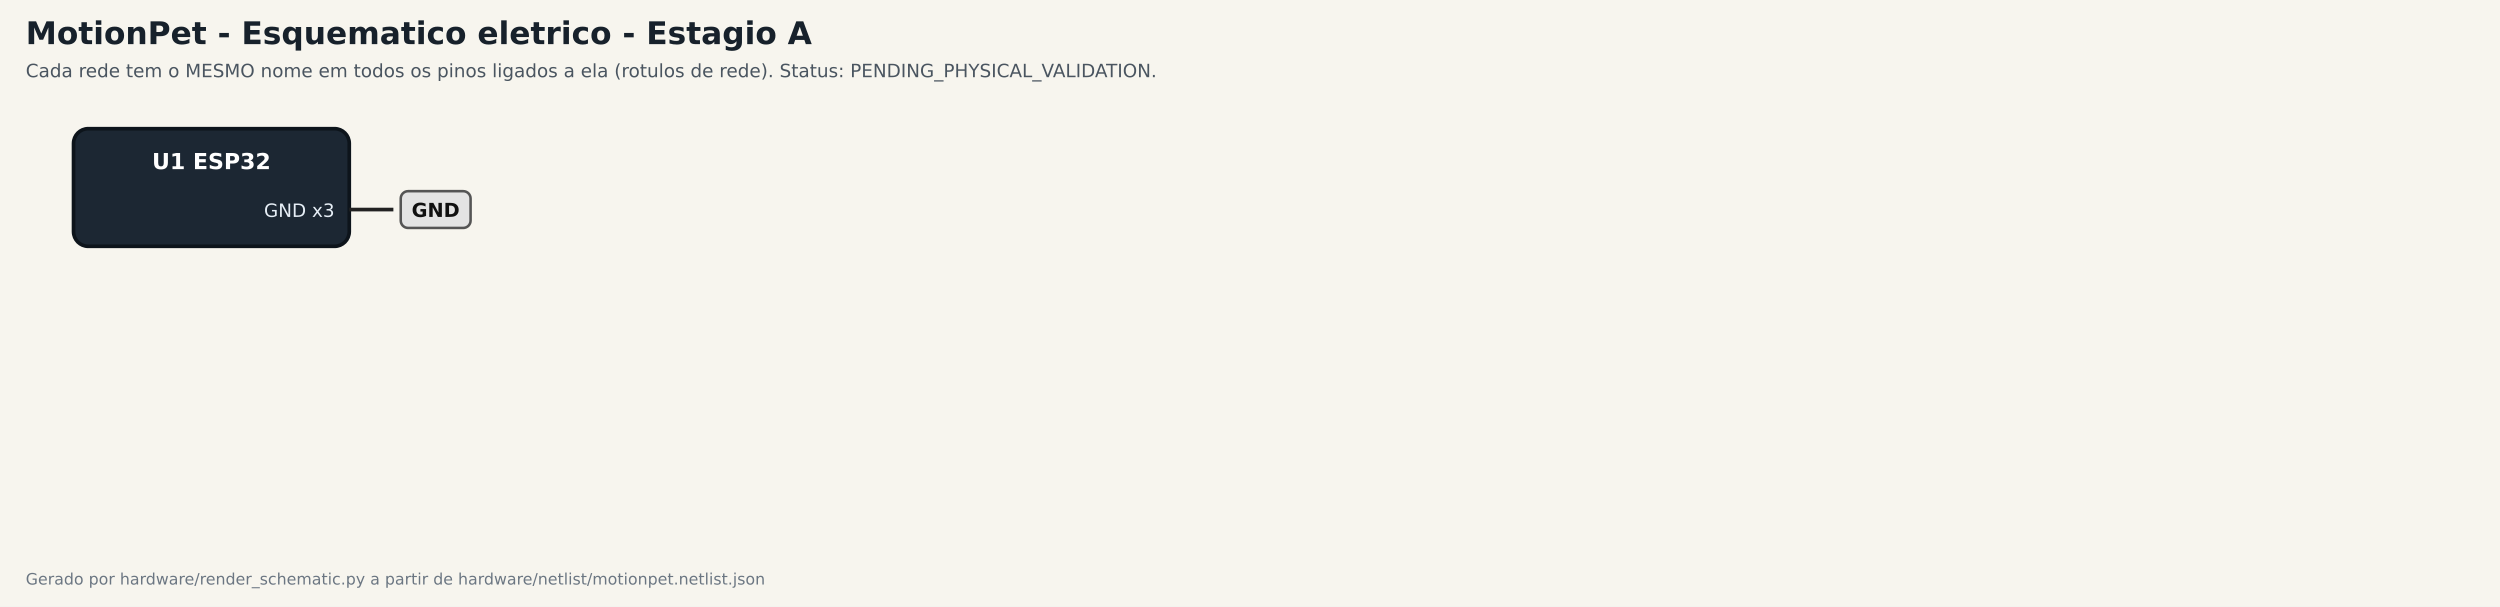
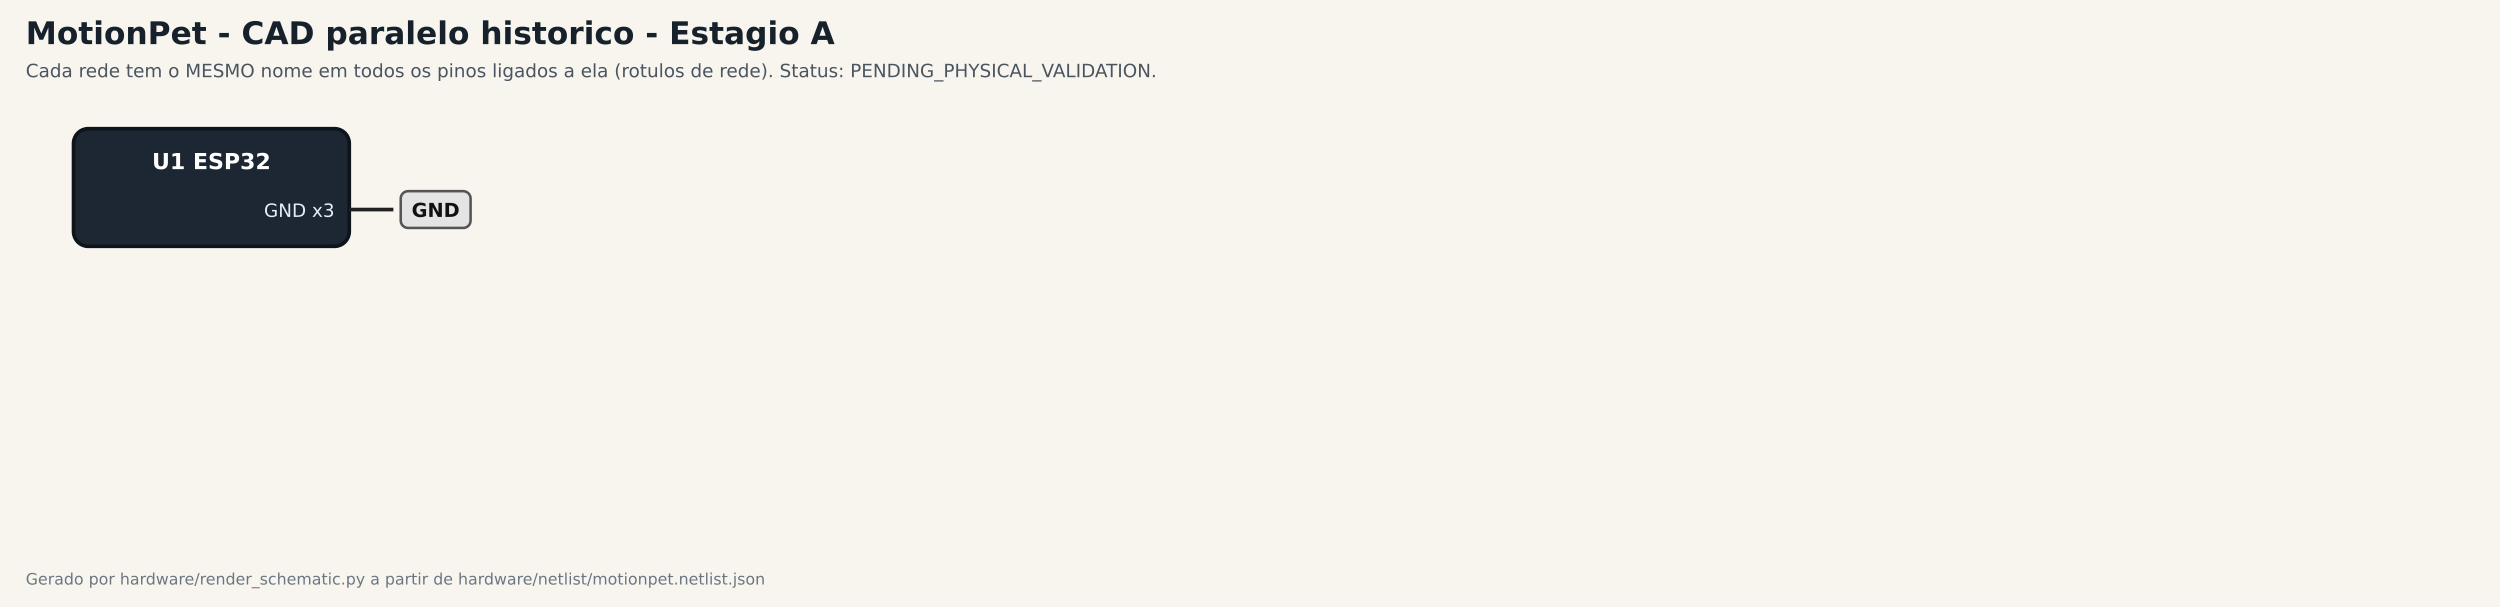
<svg xmlns="http://www.w3.org/2000/svg" viewBox="0 0 1360 330" width="1360" height="330" font-family="DejaVu Sans, Verdana, Arial, sans-serif">
  <rect width="100%" height="100%" fill="#f7f5ee" />
-   <text x="14.0" y="24.0" font-family="DejaVu Sans, Verdana, Arial, sans-serif" font-size="17" fill="#17212b" text-anchor="start" font-weight="bold">MotionPet - Esquematico eletrico - Estagio A</text>
+   <text x="14.0" y="24.0" font-family="DejaVu Sans, Verdana, Arial, sans-serif" font-size="17" fill="#17212b" text-anchor="start" font-weight="bold">MotionPet - CAD paralelo historico - Estagio A</text>
  <text x="14.0" y="42.0" font-family="DejaVu Sans, Verdana, Arial, sans-serif" font-size="10" fill="#4a5560" text-anchor="start" font-weight="normal">Cada rede tem o MESMO nome em todos os pinos ligados a ela (rotulos de rede). Status: PENDING_PHYSICAL_VALIDATION.</text>
  <rect x="40" y="70" width="150" height="64" rx="8" fill="#1c2733" stroke="#0d141b" stroke-width="2" />
  <text x="115.0" y="92.0" font-family="DejaVu Sans, Verdana, Arial, sans-serif" font-size="12" fill="#fff" text-anchor="middle" font-weight="bold">U1  ESP32</text>
  <path d="M190,114 h24" stroke="#222" stroke-width="2" />
  <text x="182.0" y="118.0" font-family="DejaVu Sans, Verdana, Arial, sans-serif" font-size="10" fill="#e6eef6" text-anchor="end" font-weight="normal">GND x3</text>
  <g>
    <rect x="218" y="104" width="38" height="20" rx="4" fill="#e4e4e4" stroke="#555" stroke-width="1.4" />
    <text x="237.0" y="118.0" font-family="DejaVu Sans, Verdana, Arial, sans-serif" font-size="10.5" fill="#111" text-anchor="middle" font-weight="bold">GND</text>
  </g>
  <text x="14.0" y="318.0" font-family="DejaVu Sans, Verdana, Arial, sans-serif" font-size="8.6" fill="#6b7682" text-anchor="start" font-weight="normal">Gerado por hardware/render_schematic.py a partir de hardware/netlist/motionpet.netlist.json</text>
</svg>
